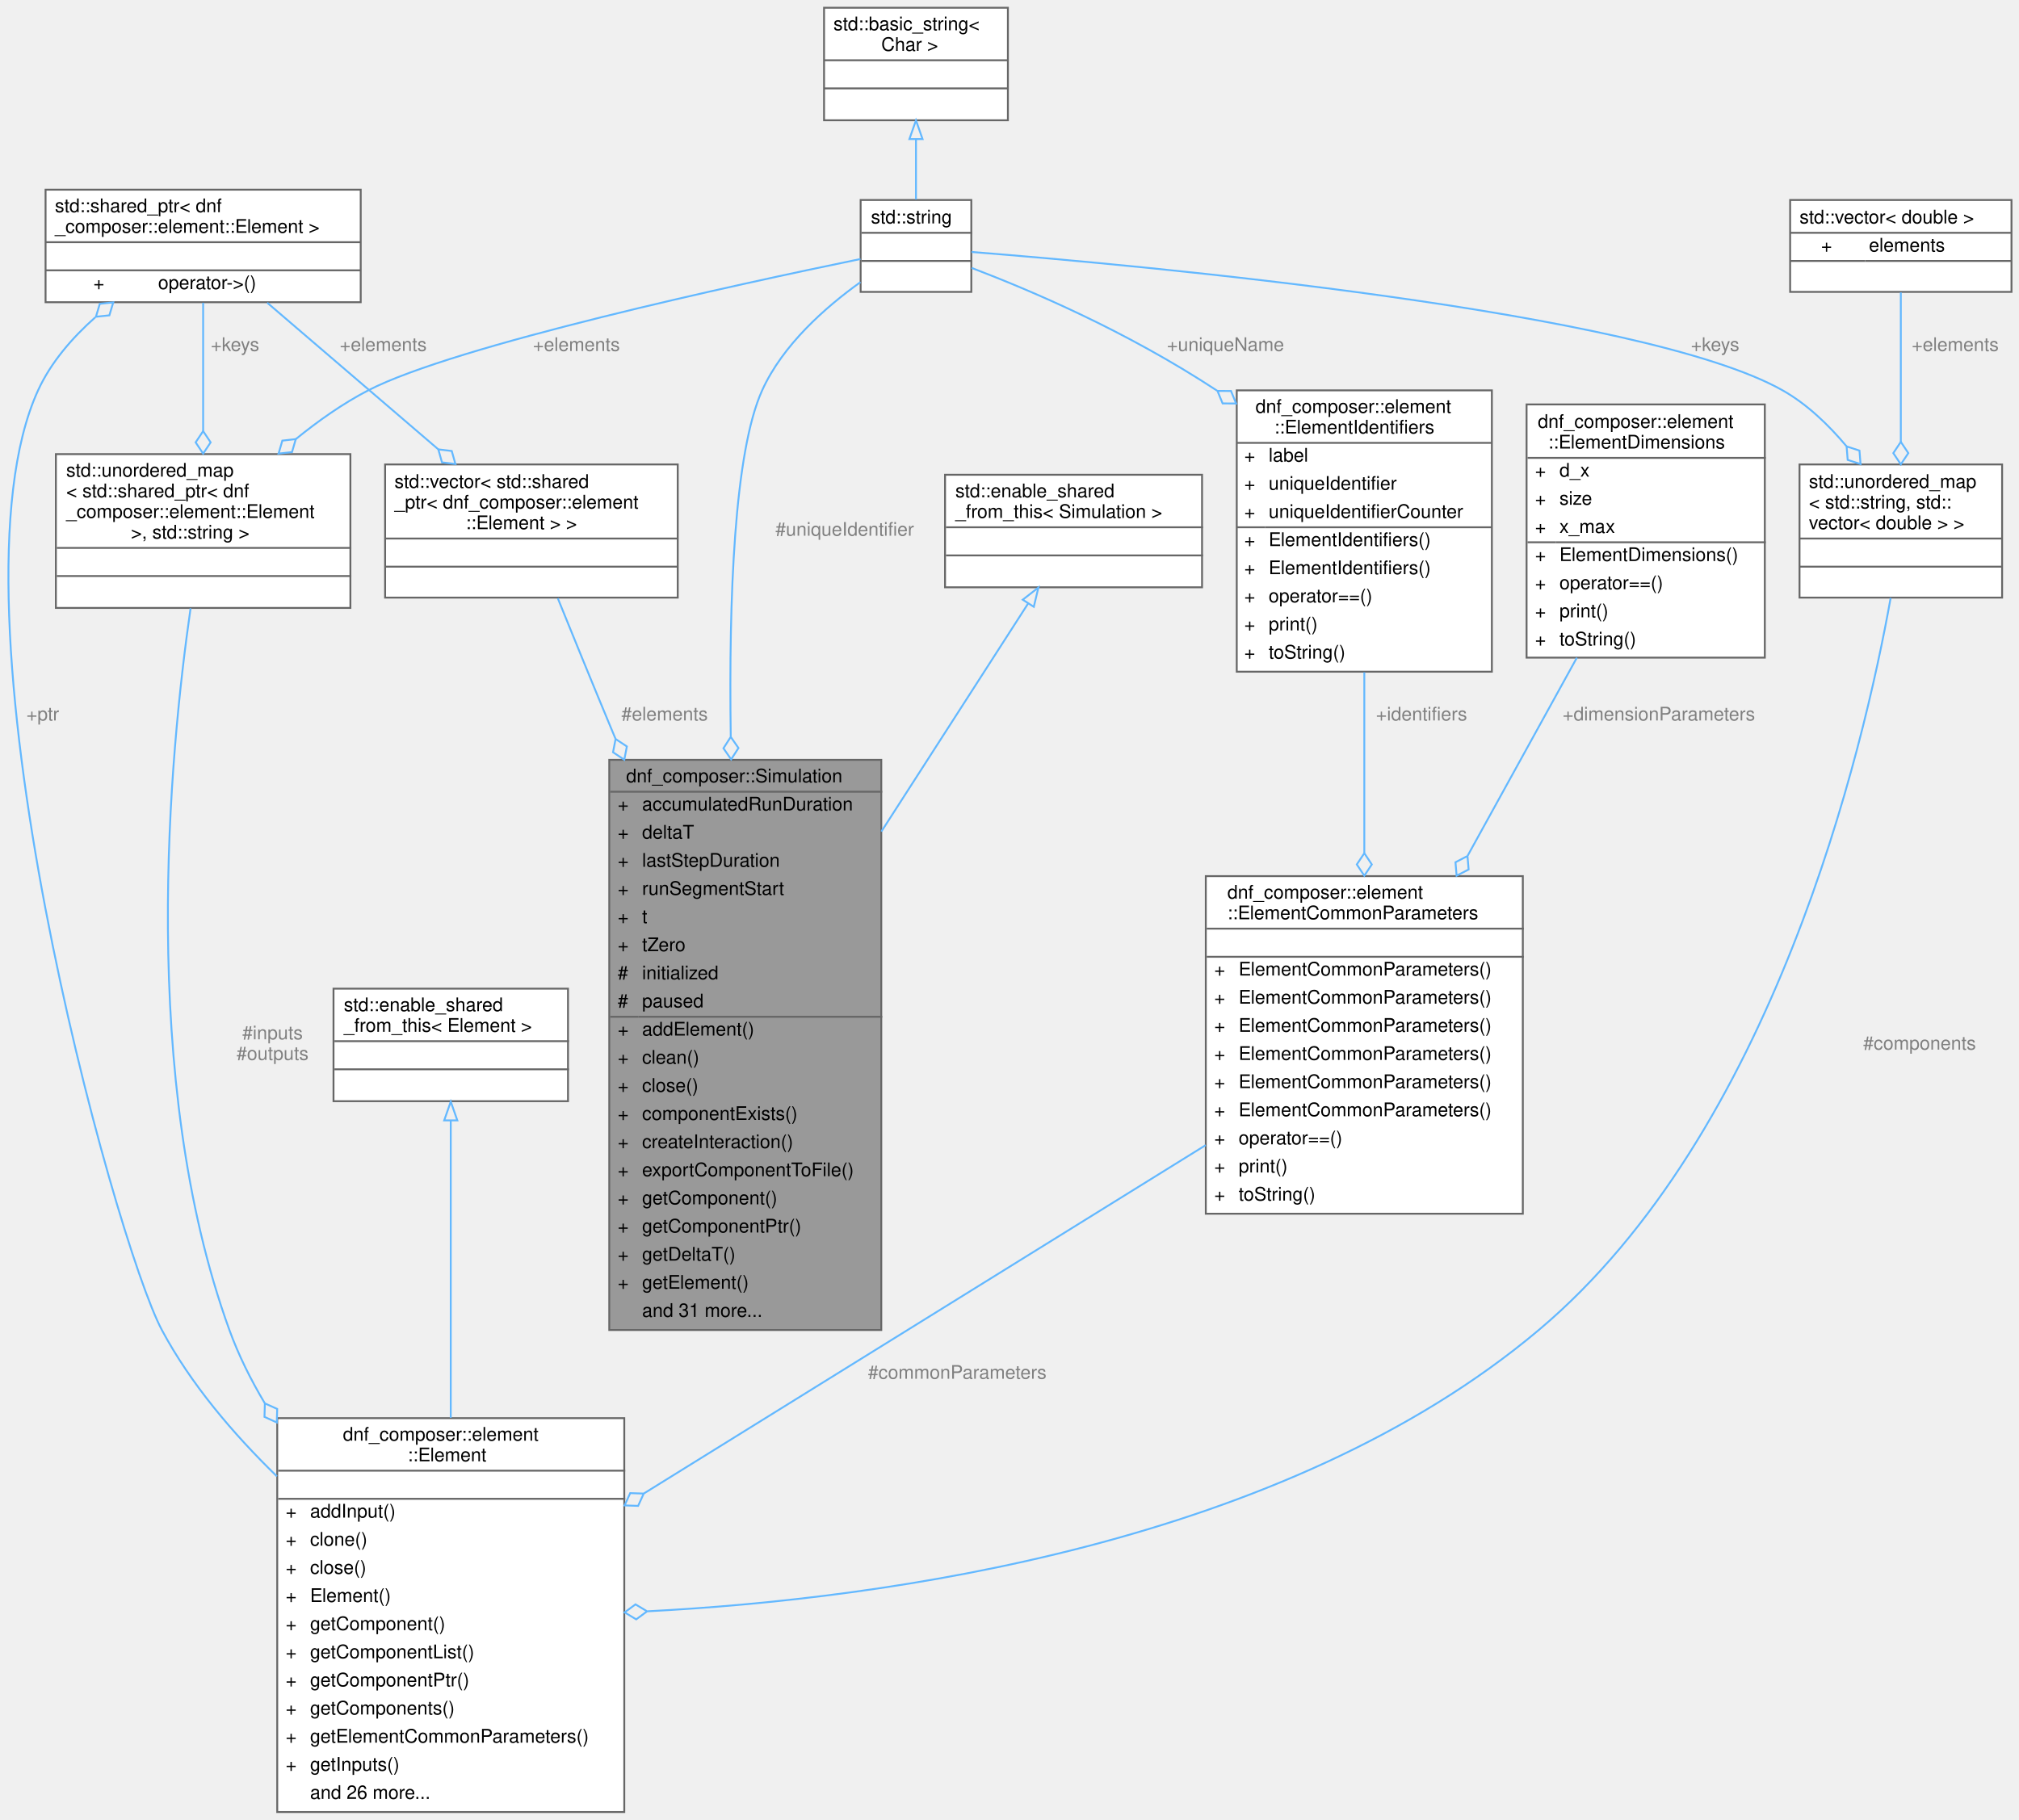
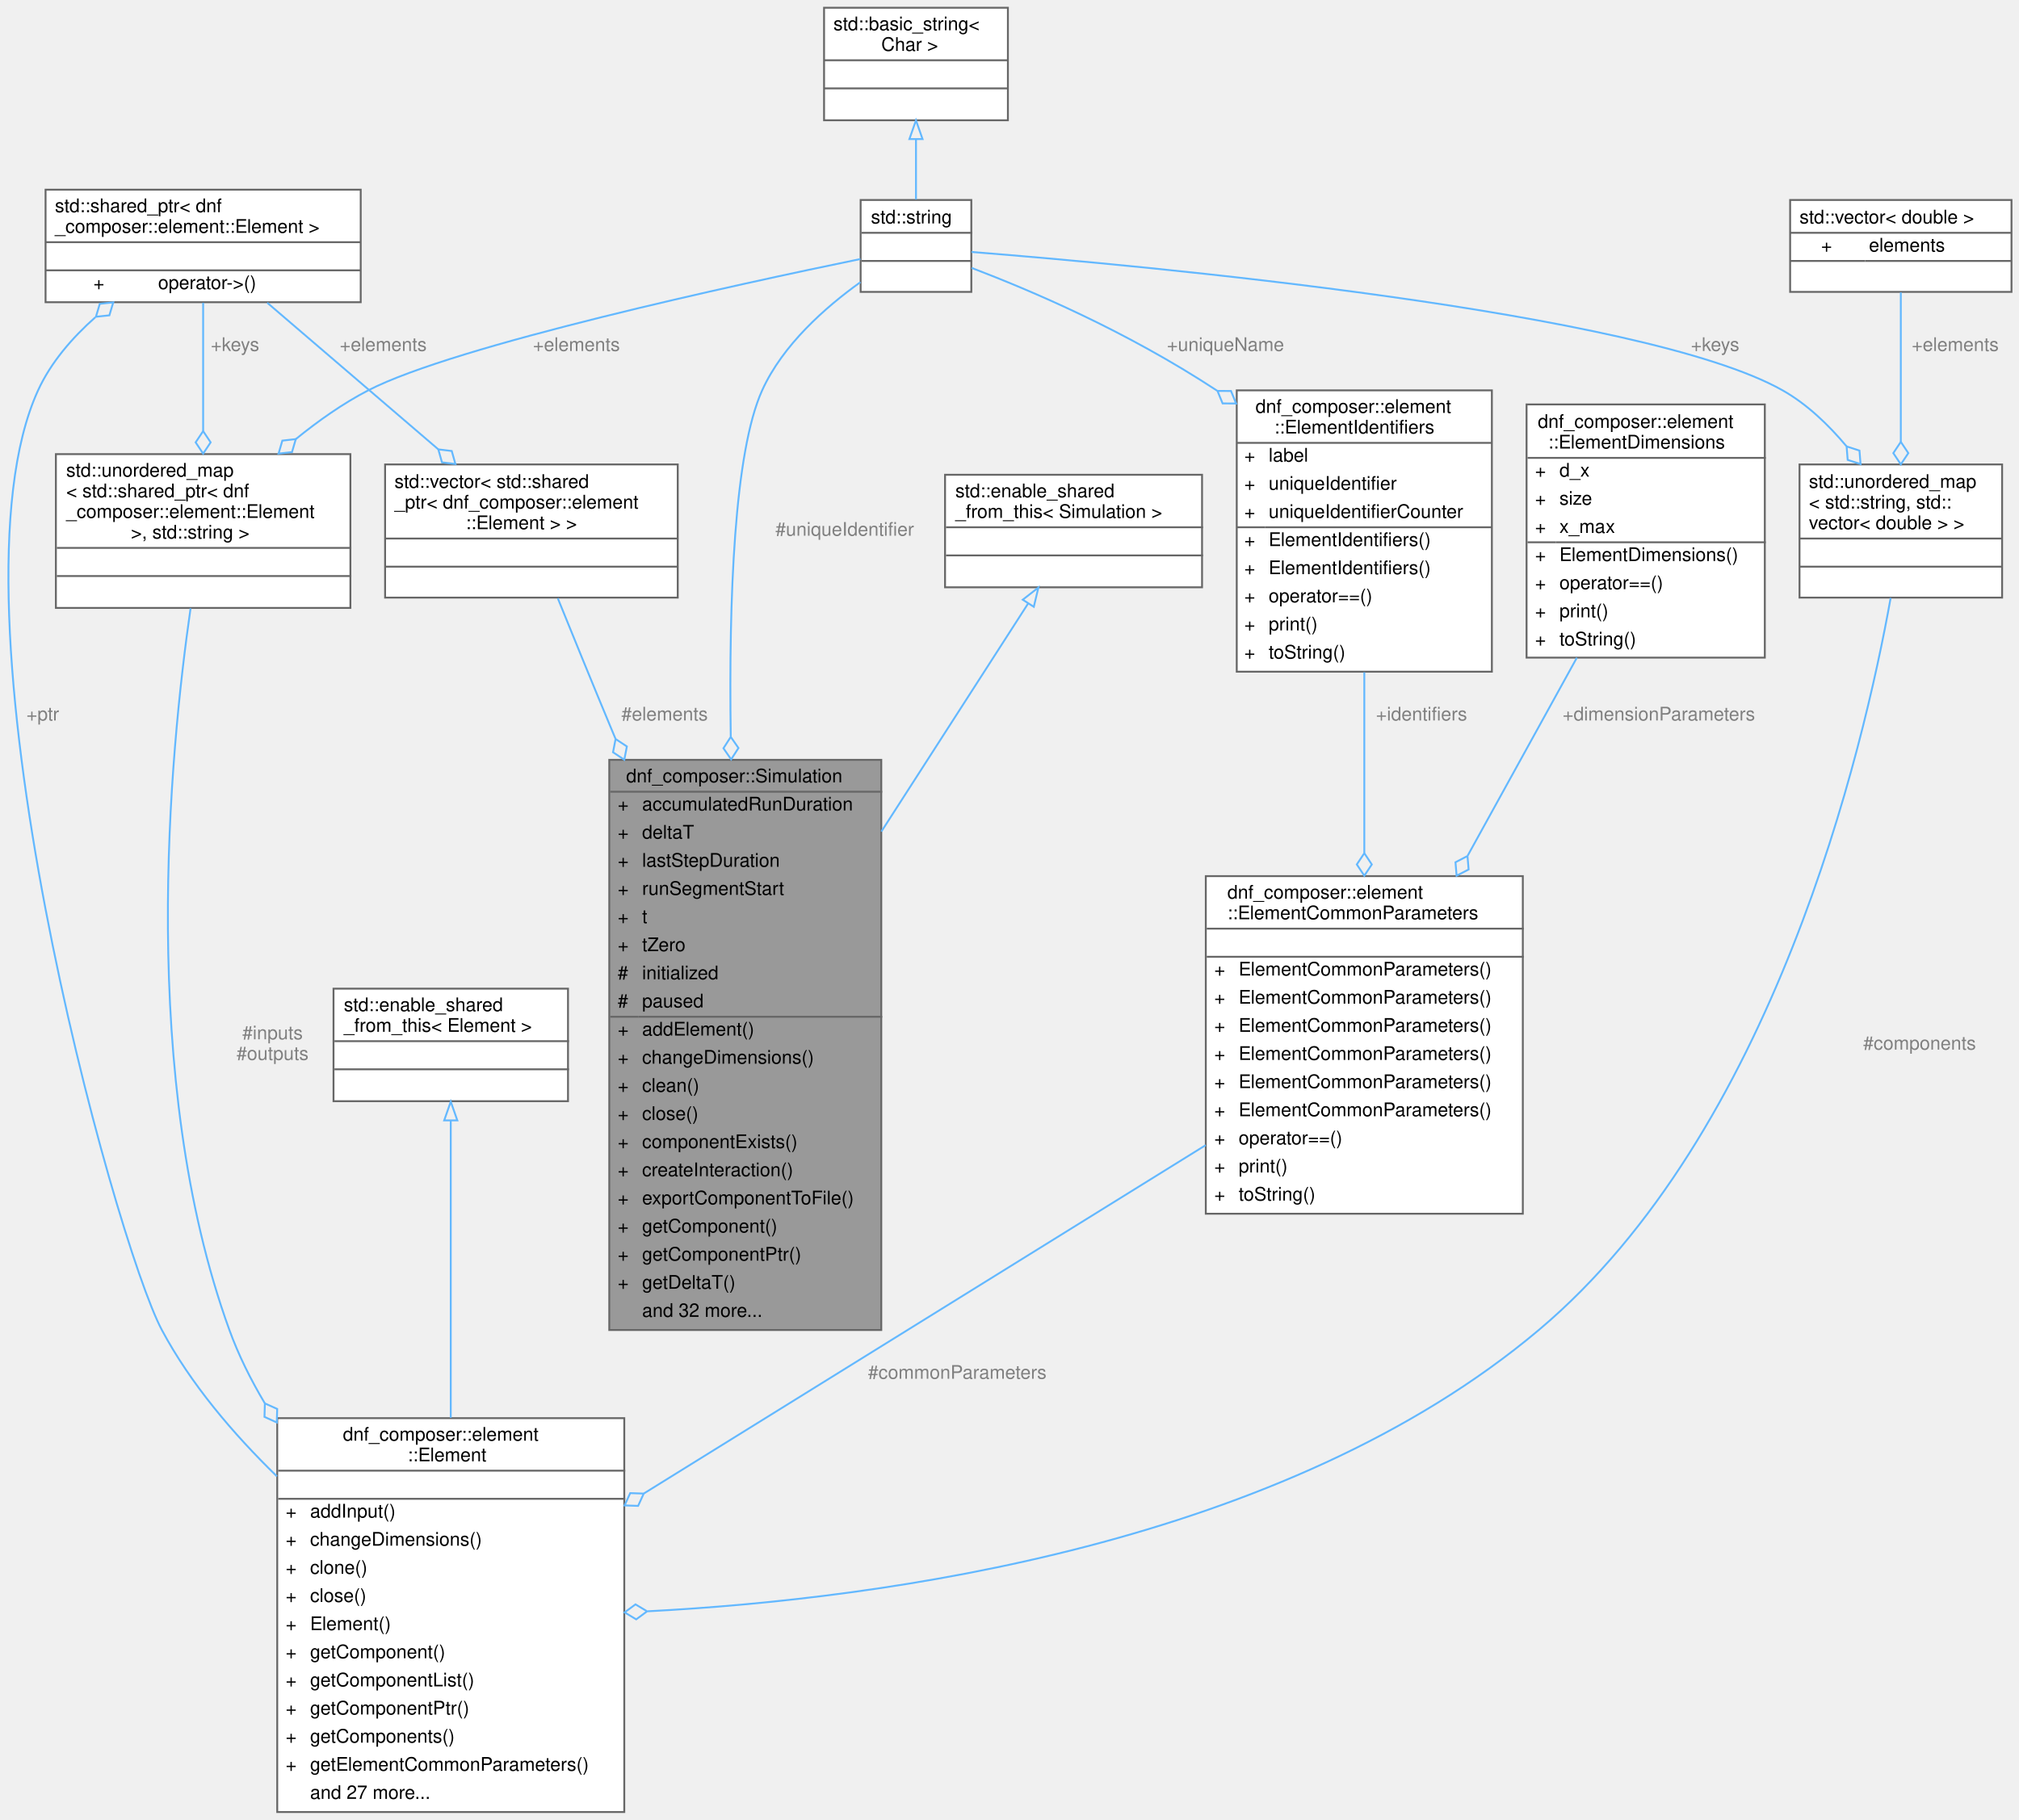
<svg xmlns="http://www.w3.org/2000/svg" xmlns:xlink="http://www.w3.org/1999/xlink" width="1076pt" height="970pt" viewBox="0.00 0.00 1076.29 970.00">
  <g id="graph0" class="graph" transform="scale(1 1) rotate(0) translate(4 966)">
    <g id="Node000001" class="node">
      <g id="a_Node000001">
        <a xlink:title="Manages the element registry and drives the simulation loop.">
          <polygon fill="#999999" stroke="transparent" points="465.79,-561 320.79,-561 320.79,-257 465.79,-257 465.79,-561" />
          <text text-anchor="start" x="329.79" y="-549" font-family="Helvetica,sans-Serif" font-size="10.00">dnf_composer::Simulation</text>
          <text text-anchor="start" x="325.29" y="-534" font-family="Helvetica,sans-Serif" font-size="10.00">+</text>
          <text text-anchor="start" x="338.29" y="-534" font-family="Helvetica,sans-Serif" font-size="10.00">accumulatedRunDuration</text>
          <text text-anchor="start" x="325.29" y="-519" font-family="Helvetica,sans-Serif" font-size="10.00">+</text>
          <text text-anchor="start" x="338.29" y="-519" font-family="Helvetica,sans-Serif" font-size="10.00">deltaT</text>
          <text text-anchor="start" x="325.29" y="-504" font-family="Helvetica,sans-Serif" font-size="10.00">+</text>
          <text text-anchor="start" x="338.29" y="-504" font-family="Helvetica,sans-Serif" font-size="10.00">lastStepDuration</text>
          <text text-anchor="start" x="325.29" y="-489" font-family="Helvetica,sans-Serif" font-size="10.00">+</text>
          <text text-anchor="start" x="338.29" y="-489" font-family="Helvetica,sans-Serif" font-size="10.00">runSegmentStart</text>
          <text text-anchor="start" x="325.29" y="-474" font-family="Helvetica,sans-Serif" font-size="10.00">+</text>
          <text text-anchor="start" x="338.29" y="-474" font-family="Helvetica,sans-Serif" font-size="10.00">t</text>
          <text text-anchor="start" x="325.29" y="-459" font-family="Helvetica,sans-Serif" font-size="10.00">+</text>
          <text text-anchor="start" x="338.29" y="-459" font-family="Helvetica,sans-Serif" font-size="10.00">tZero</text>
          <text text-anchor="start" x="325.29" y="-444" font-family="Helvetica,sans-Serif" font-size="10.00">#</text>
          <text text-anchor="start" x="338.29" y="-444" font-family="Helvetica,sans-Serif" font-size="10.00">initialized</text>
          <text text-anchor="start" x="325.29" y="-429" font-family="Helvetica,sans-Serif" font-size="10.00">#</text>
          <text text-anchor="start" x="338.29" y="-429" font-family="Helvetica,sans-Serif" font-size="10.00">paused</text>
          <text text-anchor="start" x="325.29" y="-414" font-family="Helvetica,sans-Serif" font-size="10.00">+</text>
          <text text-anchor="start" x="338.29" y="-414" font-family="Helvetica,sans-Serif" font-size="10.00">addElement()</text>
          <text text-anchor="start" x="325.29" y="-399" font-family="Helvetica,sans-Serif" font-size="10.00">+</text>
-           <text text-anchor="start" x="338.29" y="-399" font-family="Helvetica,sans-Serif" font-size="10.00">clean()</text>
+           <text text-anchor="start" x="338.29" y="-399" font-family="Helvetica,sans-Serif" font-size="10.00">changeDimensions()</text>
          <text text-anchor="start" x="325.29" y="-384" font-family="Helvetica,sans-Serif" font-size="10.00">+</text>
-           <text text-anchor="start" x="338.29" y="-384" font-family="Helvetica,sans-Serif" font-size="10.00">close()</text>
+           <text text-anchor="start" x="338.29" y="-384" font-family="Helvetica,sans-Serif" font-size="10.00">clean()</text>
          <text text-anchor="start" x="325.29" y="-369" font-family="Helvetica,sans-Serif" font-size="10.00">+</text>
-           <text text-anchor="start" x="338.29" y="-369" font-family="Helvetica,sans-Serif" font-size="10.00">componentExists()</text>
+           <text text-anchor="start" x="338.29" y="-369" font-family="Helvetica,sans-Serif" font-size="10.00">close()</text>
          <text text-anchor="start" x="325.29" y="-354" font-family="Helvetica,sans-Serif" font-size="10.00">+</text>
-           <text text-anchor="start" x="338.29" y="-354" font-family="Helvetica,sans-Serif" font-size="10.00">createInteraction()</text>
+           <text text-anchor="start" x="338.29" y="-354" font-family="Helvetica,sans-Serif" font-size="10.00">componentExists()</text>
          <text text-anchor="start" x="325.29" y="-339" font-family="Helvetica,sans-Serif" font-size="10.00">+</text>
-           <text text-anchor="start" x="338.29" y="-339" font-family="Helvetica,sans-Serif" font-size="10.00">exportComponentToFile()</text>
+           <text text-anchor="start" x="338.29" y="-339" font-family="Helvetica,sans-Serif" font-size="10.00">createInteraction()</text>
          <text text-anchor="start" x="325.29" y="-324" font-family="Helvetica,sans-Serif" font-size="10.00">+</text>
-           <text text-anchor="start" x="338.29" y="-324" font-family="Helvetica,sans-Serif" font-size="10.00">getComponent()</text>
+           <text text-anchor="start" x="338.29" y="-324" font-family="Helvetica,sans-Serif" font-size="10.00">exportComponentToFile()</text>
          <text text-anchor="start" x="325.29" y="-309" font-family="Helvetica,sans-Serif" font-size="10.00">+</text>
-           <text text-anchor="start" x="338.29" y="-309" font-family="Helvetica,sans-Serif" font-size="10.00">getComponentPtr()</text>
+           <text text-anchor="start" x="338.29" y="-309" font-family="Helvetica,sans-Serif" font-size="10.00">getComponent()</text>
          <text text-anchor="start" x="325.29" y="-294" font-family="Helvetica,sans-Serif" font-size="10.00">+</text>
-           <text text-anchor="start" x="338.29" y="-294" font-family="Helvetica,sans-Serif" font-size="10.00">getDeltaT()</text>
+           <text text-anchor="start" x="338.29" y="-294" font-family="Helvetica,sans-Serif" font-size="10.00">getComponentPtr()</text>
          <text text-anchor="start" x="325.29" y="-279" font-family="Helvetica,sans-Serif" font-size="10.00">+</text>
-           <text text-anchor="start" x="338.29" y="-279" font-family="Helvetica,sans-Serif" font-size="10.00">getElement()</text>
-           <text text-anchor="start" x="338.29" y="-264" font-family="Helvetica,sans-Serif" font-size="10.00">and 31 more...</text>
+           <text text-anchor="start" x="338.29" y="-279" font-family="Helvetica,sans-Serif" font-size="10.00">getDeltaT()</text>
+           <text text-anchor="start" x="338.29" y="-264" font-family="Helvetica,sans-Serif" font-size="10.00">and 32 more...</text>
          <polygon fill="#666666" stroke="#666666" points="321.29,-544 321.29,-544 466.29,-544 466.29,-544 321.29,-544" />
          <polygon fill="#666666" stroke="#666666" points="321.29,-424 321.29,-424 336.29,-424 336.29,-424 321.29,-424" />
          <polygon fill="#666666" stroke="#666666" points="336.29,-424 336.29,-424 466.29,-424 466.29,-424 336.29,-424" />
          <polygon fill="none" stroke="#666666" points="320.79,-257 320.79,-561 465.79,-561 465.79,-257 320.79,-257" />
        </a>
      </g>
    </g>
    <g id="Node000002" class="node">
      <g id="a_Node000002">
        <a xlink:title=" ">
          <polygon fill="white" stroke="transparent" points="636.79,-713 499.79,-713 499.79,-653 636.79,-653 636.79,-713" />
          <text text-anchor="start" x="505.29" y="-701" font-family="Helvetica,sans-Serif" font-size="10.00">std::enable_shared</text>
          <text text-anchor="start" x="505.29" y="-690" font-family="Helvetica,sans-Serif" font-size="10.00">_from_this&lt; Simulation &gt;</text>
          <text text-anchor="start" x="566.79" y="-675" font-family="Helvetica,sans-Serif" font-size="10.00"> </text>
          <text text-anchor="start" x="566.79" y="-660" font-family="Helvetica,sans-Serif" font-size="10.00"> </text>
          <polygon fill="#666666" stroke="#666666" points="500.29,-685 500.29,-685 637.29,-685 637.29,-685 500.29,-685" />
          <polygon fill="#666666" stroke="#666666" points="500.29,-670 500.29,-670 637.29,-670 637.29,-670 500.29,-670" />
          <polygon fill="none" stroke="#666666" points="499.79,-653 499.79,-713 636.79,-713 636.79,-653 499.79,-653" />
        </a>
      </g>
    </g>
    <g id="edge1_Node000001_Node000002" class="edge">
      <g id="a_edge1_Node000001_Node000002">
        <a xlink:title=" ">
          <path fill="none" stroke="#63b8ff" d="M544.11,-644.42C523.84,-612.9 493.79,-566.2 465.84,-522.76" />
          <polygon fill="none" stroke="#63b8ff" points="541.21,-646.38 549.56,-652.89 547.1,-642.59 541.21,-646.38" />
        </a>
      </g>
    </g>
    <g id="Node000003" class="node">
      <g id="a_Node000003">
        <a xlink:title=" ">
          <polygon fill="white" stroke="transparent" points="357.29,-718.5 201.29,-718.5 201.29,-647.5 357.29,-647.5 357.29,-718.5" />
          <text text-anchor="start" x="206.29" y="-706" font-family="Helvetica,sans-Serif" font-size="10.00">std::vector&lt; std::shared</text>
          <text text-anchor="start" x="206.29" y="-695" font-family="Helvetica,sans-Serif" font-size="10.00">_ptr&lt; dnf_composer::element</text>
          <text text-anchor="start" x="244.29" y="-684" font-family="Helvetica,sans-Serif" font-size="10.00">::Element &gt; &gt;</text>
          <text text-anchor="start" x="277.29" y="-669" font-family="Helvetica,sans-Serif" font-size="10.00"> </text>
          <text text-anchor="start" x="277.29" y="-654" font-family="Helvetica,sans-Serif" font-size="10.00"> </text>
          <polygon fill="#666666" stroke="#666666" points="201.29,-679 201.29,-679 357.29,-679 357.29,-679 201.29,-679" />
          <polygon fill="#666666" stroke="#666666" points="201.29,-664 201.29,-664 357.29,-664 357.29,-664 201.29,-664" />
          <polygon fill="none" stroke="#666666" points="201.29,-647.5 201.29,-718.5 357.29,-718.5 357.29,-647.5 201.29,-647.5" />
        </a>
      </g>
    </g>
    <g id="edge2_Node000001_Node000003" class="edge">
      <g id="a_edge2_Node000001_Node000003">
        <a xlink:title=" ">
          <path fill="none" stroke="#63b8ff" d="M293.35,-647.14C301.44,-627.16 311.85,-601.64 321.29,-579 322.21,-576.79 323.14,-574.57 324.07,-572.33" />
          <polygon fill="none" stroke="#63b8ff" points="324.16,-572.12 322.79,-565.05 328.8,-561.06 330.17,-568.14 324.16,-572.12" />
        </a>
      </g>
      <text text-anchor="middle" x="350.29" y="-582" font-family="Helvetica,sans-Serif" font-size="10.00" fill="grey"> #elements</text>
    </g>
    <g id="Node000004" class="node">
      <g id="a_Node000004">
        <a xlink:title=" ">
          <polygon fill="white" stroke="transparent" points="188.29,-865 20.29,-865 20.29,-805 188.29,-805 188.29,-865" />
          <text text-anchor="start" x="25.29" y="-853" font-family="Helvetica,sans-Serif" font-size="10.00">std::shared_ptr&lt; dnf</text>
          <text text-anchor="start" x="25.29" y="-842" font-family="Helvetica,sans-Serif" font-size="10.00">_composer::element::Element &gt;</text>
          <text text-anchor="start" x="102.29" y="-827" font-family="Helvetica,sans-Serif" font-size="10.00"> </text>
          <text text-anchor="start" x="45.79" y="-812" font-family="Helvetica,sans-Serif" font-size="10.00">+</text>
          <text text-anchor="start" x="80.29" y="-812" font-family="Helvetica,sans-Serif" font-size="10.00">operator-&gt;()</text>
          <polygon fill="#666666" stroke="#666666" points="20.29,-837 20.29,-837 188.29,-837 188.29,-837 20.29,-837" />
          <polygon fill="#666666" stroke="#666666" points="20.29,-822 20.29,-822 188.29,-822 188.29,-822 20.29,-822" />
          <polygon fill="none" stroke="#666666" points="20.29,-805 20.29,-865 188.29,-865 188.29,-805 20.29,-805" />
        </a>
      </g>
    </g>
    <g id="edge3_Node000003_Node000004" class="edge">
      <g id="a_edge3_Node000003_Node000004">
        <a xlink:title=" ">
          <path fill="none" stroke="#63b8ff" d="M138.45,-804.72C164.39,-782.49 200.44,-751.59 229.58,-726.61" />
          <polygon fill="none" stroke="#63b8ff" points="229.66,-726.54 231.61,-719.6 238.77,-718.73 236.82,-725.67 229.66,-726.54" />
        </a>
      </g>
      <text text-anchor="middle" x="200.29" y="-779" font-family="Helvetica,sans-Serif" font-size="10.00" fill="grey"> +elements</text>
    </g>
    <g id="Node000014" class="node">
      <g id="a_Node000014">
        <a xlink:title=" ">
          <polygon fill="white" stroke="transparent" points="182.79,-724 25.79,-724 25.79,-642 182.79,-642 182.79,-724" />
          <text text-anchor="start" x="31.29" y="-712" font-family="Helvetica,sans-Serif" font-size="10.00">std::unordered_map</text>
          <text text-anchor="start" x="31.29" y="-701" font-family="Helvetica,sans-Serif" font-size="10.00">&lt; std::shared_ptr&lt; dnf</text>
          <text text-anchor="start" x="31.29" y="-690" font-family="Helvetica,sans-Serif" font-size="10.00">_composer::element::Element</text>
          <text text-anchor="start" x="65.79" y="-679" font-family="Helvetica,sans-Serif" font-size="10.00"> &gt;, std::string &gt;</text>
          <text text-anchor="start" x="102.79" y="-664" font-family="Helvetica,sans-Serif" font-size="10.00"> </text>
          <text text-anchor="start" x="102.79" y="-649" font-family="Helvetica,sans-Serif" font-size="10.00"> </text>
          <polygon fill="#666666" stroke="#666666" points="26.29,-674 26.29,-674 183.29,-674 183.29,-674 26.29,-674" />
          <polygon fill="#666666" stroke="#666666" points="26.29,-659 26.29,-659 183.29,-659 183.29,-659 26.29,-659" />
          <polygon fill="none" stroke="#666666" points="25.79,-642 25.79,-724 182.79,-724 182.79,-642 25.79,-642" />
        </a>
      </g>
    </g>
    <g id="edge15_Node000014_Node000004" class="edge">
      <g id="a_edge15_Node000014_Node000004">
        <a xlink:title=" ">
          <path fill="none" stroke="#63b8ff" d="M104.29,-804.72C104.29,-785.28 104.29,-759.21 104.29,-736.28" />
          <polygon fill="none" stroke="#63b8ff" points="104.29,-736.27 100.29,-730.27 104.29,-724.27 108.29,-730.27 104.29,-736.27" />
        </a>
      </g>
      <text text-anchor="middle" x="121.29" y="-779" font-family="Helvetica,sans-Serif" font-size="10.00" fill="grey"> +keys</text>
    </g>
    <g id="Node000005" class="node">
      <g id="a_Node000005">
        <a xlink:href="classdnf__composer_1_1element_1_1Element.html" target="_top" xlink:title="Abstract base class for all simulation elements.">
          <polygon fill="white" stroke="transparent" points="328.79,-210 143.79,-210 143.79,0 328.79,0 328.79,-210" />
          <text text-anchor="start" x="178.79" y="-198" font-family="Helvetica,sans-Serif" font-size="10.00">dnf_composer::element</text>
          <text text-anchor="start" x="213.29" y="-187" font-family="Helvetica,sans-Serif" font-size="10.00">::Element</text>
          <text text-anchor="start" x="234.79" y="-172" font-family="Helvetica,sans-Serif" font-size="10.00"> </text>
          <text text-anchor="start" x="148.29" y="-157" font-family="Helvetica,sans-Serif" font-size="10.00">+</text>
          <text text-anchor="start" x="161.29" y="-157" font-family="Helvetica,sans-Serif" font-size="10.00">addInput()</text>
          <text text-anchor="start" x="148.29" y="-142" font-family="Helvetica,sans-Serif" font-size="10.00">+</text>
-           <text text-anchor="start" x="161.29" y="-142" font-family="Helvetica,sans-Serif" font-size="10.00">clone()</text>
+           <text text-anchor="start" x="161.29" y="-142" font-family="Helvetica,sans-Serif" font-size="10.00">changeDimensions()</text>
          <text text-anchor="start" x="148.29" y="-127" font-family="Helvetica,sans-Serif" font-size="10.00">+</text>
-           <text text-anchor="start" x="161.29" y="-127" font-family="Helvetica,sans-Serif" font-size="10.00">close()</text>
+           <text text-anchor="start" x="161.29" y="-127" font-family="Helvetica,sans-Serif" font-size="10.00">clone()</text>
          <text text-anchor="start" x="148.29" y="-112" font-family="Helvetica,sans-Serif" font-size="10.00">+</text>
-           <text text-anchor="start" x="161.29" y="-112" font-family="Helvetica,sans-Serif" font-size="10.00">Element()</text>
+           <text text-anchor="start" x="161.29" y="-112" font-family="Helvetica,sans-Serif" font-size="10.00">close()</text>
          <text text-anchor="start" x="148.29" y="-97" font-family="Helvetica,sans-Serif" font-size="10.00">+</text>
-           <text text-anchor="start" x="161.29" y="-97" font-family="Helvetica,sans-Serif" font-size="10.00">getComponent()</text>
+           <text text-anchor="start" x="161.29" y="-97" font-family="Helvetica,sans-Serif" font-size="10.00">Element()</text>
          <text text-anchor="start" x="148.29" y="-82" font-family="Helvetica,sans-Serif" font-size="10.00">+</text>
-           <text text-anchor="start" x="161.29" y="-82" font-family="Helvetica,sans-Serif" font-size="10.00">getComponentList()</text>
+           <text text-anchor="start" x="161.29" y="-82" font-family="Helvetica,sans-Serif" font-size="10.00">getComponent()</text>
          <text text-anchor="start" x="148.29" y="-67" font-family="Helvetica,sans-Serif" font-size="10.00">+</text>
-           <text text-anchor="start" x="161.29" y="-67" font-family="Helvetica,sans-Serif" font-size="10.00">getComponentPtr()</text>
+           <text text-anchor="start" x="161.29" y="-67" font-family="Helvetica,sans-Serif" font-size="10.00">getComponentList()</text>
          <text text-anchor="start" x="148.29" y="-52" font-family="Helvetica,sans-Serif" font-size="10.00">+</text>
-           <text text-anchor="start" x="161.29" y="-52" font-family="Helvetica,sans-Serif" font-size="10.00">getComponents()</text>
+           <text text-anchor="start" x="161.29" y="-52" font-family="Helvetica,sans-Serif" font-size="10.00">getComponentPtr()</text>
          <text text-anchor="start" x="148.29" y="-37" font-family="Helvetica,sans-Serif" font-size="10.00">+</text>
-           <text text-anchor="start" x="161.29" y="-37" font-family="Helvetica,sans-Serif" font-size="10.00">getElementCommonParameters()</text>
+           <text text-anchor="start" x="161.29" y="-37" font-family="Helvetica,sans-Serif" font-size="10.00">getComponents()</text>
          <text text-anchor="start" x="148.29" y="-22" font-family="Helvetica,sans-Serif" font-size="10.00">+</text>
-           <text text-anchor="start" x="161.29" y="-22" font-family="Helvetica,sans-Serif" font-size="10.00">getInputs()</text>
-           <text text-anchor="start" x="161.29" y="-7" font-family="Helvetica,sans-Serif" font-size="10.00">and 26 more...</text>
+           <text text-anchor="start" x="161.29" y="-22" font-family="Helvetica,sans-Serif" font-size="10.00">getElementCommonParameters()</text>
+           <text text-anchor="start" x="161.29" y="-7" font-family="Helvetica,sans-Serif" font-size="10.00">and 27 more...</text>
          <polygon fill="#666666" stroke="#666666" points="144.29,-182 144.29,-182 329.29,-182 329.29,-182 144.29,-182" />
          <polygon fill="#666666" stroke="#666666" points="144.29,-167 144.29,-167 329.29,-167 329.29,-167 144.29,-167" />
          <polygon fill="none" stroke="#666666" points="143.79,0 143.79,-210 328.79,-210 328.79,0 143.79,0" />
        </a>
      </g>
    </g>
    <g id="edge4_Node000004_Node000005" class="edge">
      <g id="a_edge4_Node000004_Node000005">
        <a xlink:title=" ">
          <path fill="none" stroke="#63b8ff" d="M143.63,-178.97C120.34,-201.62 97.64,-228.27 82.29,-257 57.29,-303.81 -36.34,-643 16.29,-758 23.12,-772.92 34.48,-786.03 46.81,-796.97" />
          <polygon fill="none" stroke="#63b8ff" points="47.14,-797.24 54.31,-798 56.37,-804.91 49.2,-804.15 47.14,-797.24" />
        </a>
      </g>
      <text text-anchor="middle" x="18.79" y="-582" font-family="Helvetica,sans-Serif" font-size="10.00" fill="grey"> +ptr</text>
    </g>
    <g id="Node000006" class="node">
      <g id="a_Node000006">
        <a xlink:title=" ">
          <polygon fill="white" stroke="transparent" points="298.79,-439 173.79,-439 173.79,-379 298.79,-379 298.79,-439" />
          <text text-anchor="start" x="179.29" y="-427" font-family="Helvetica,sans-Serif" font-size="10.00">std::enable_shared</text>
          <text text-anchor="start" x="179.29" y="-416" font-family="Helvetica,sans-Serif" font-size="10.00">_from_this&lt; Element &gt;</text>
          <text text-anchor="start" x="234.79" y="-401" font-family="Helvetica,sans-Serif" font-size="10.00"> </text>
          <text text-anchor="start" x="234.79" y="-386" font-family="Helvetica,sans-Serif" font-size="10.00"> </text>
          <polygon fill="#666666" stroke="#666666" points="174.29,-411 174.29,-411 299.29,-411 299.29,-411 174.29,-411" />
          <polygon fill="#666666" stroke="#666666" points="174.29,-396 174.29,-396 299.29,-396 299.29,-396 174.29,-396" />
          <polygon fill="none" stroke="#666666" points="173.79,-379 173.79,-439 298.79,-439 298.79,-379 173.79,-379" />
        </a>
      </g>
    </g>
    <g id="edge5_Node000005_Node000006" class="edge">
      <g id="a_edge5_Node000005_Node000006">
        <a xlink:title=" ">
          <path fill="none" stroke="#63b8ff" d="M236.29,-368.63C236.29,-328.59 236.29,-264.85 236.29,-210.19" />
          <polygon fill="none" stroke="#63b8ff" points="232.79,-368.77 236.29,-378.77 239.79,-368.77 232.79,-368.77" />
        </a>
      </g>
    </g>
    <g id="Node000007" class="node">
      <g id="a_Node000007">
        <a xlink:href="structdnf__composer_1_1element_1_1ElementCommonParameters.html" target="_top" xlink:title="Bundles identity and spatial dimensions passed to every Element constructor.">
          <polygon fill="white" stroke="transparent" points="807.79,-499 638.79,-499 638.79,-319 807.79,-319 807.79,-499" />
          <text text-anchor="start" x="650.29" y="-487" font-family="Helvetica,sans-Serif" font-size="10.00">dnf_composer::element</text>
          <text text-anchor="start" x="650.29" y="-476" font-family="Helvetica,sans-Serif" font-size="10.00">::ElementCommonParameters</text>
          <text text-anchor="start" x="721.79" y="-461" font-family="Helvetica,sans-Serif" font-size="10.00"> </text>
          <text text-anchor="start" x="643.29" y="-446" font-family="Helvetica,sans-Serif" font-size="10.00">+</text>
          <text text-anchor="start" x="656.29" y="-446" font-family="Helvetica,sans-Serif" font-size="10.00">ElementCommonParameters()</text>
          <text text-anchor="start" x="643.29" y="-431" font-family="Helvetica,sans-Serif" font-size="10.00">+</text>
          <text text-anchor="start" x="656.29" y="-431" font-family="Helvetica,sans-Serif" font-size="10.00">ElementCommonParameters()</text>
          <text text-anchor="start" x="643.29" y="-416" font-family="Helvetica,sans-Serif" font-size="10.00">+</text>
          <text text-anchor="start" x="656.29" y="-416" font-family="Helvetica,sans-Serif" font-size="10.00">ElementCommonParameters()</text>
          <text text-anchor="start" x="643.29" y="-401" font-family="Helvetica,sans-Serif" font-size="10.00">+</text>
          <text text-anchor="start" x="656.29" y="-401" font-family="Helvetica,sans-Serif" font-size="10.00">ElementCommonParameters()</text>
          <text text-anchor="start" x="643.29" y="-386" font-family="Helvetica,sans-Serif" font-size="10.00">+</text>
          <text text-anchor="start" x="656.29" y="-386" font-family="Helvetica,sans-Serif" font-size="10.00">ElementCommonParameters()</text>
          <text text-anchor="start" x="643.29" y="-371" font-family="Helvetica,sans-Serif" font-size="10.00">+</text>
          <text text-anchor="start" x="656.29" y="-371" font-family="Helvetica,sans-Serif" font-size="10.00">ElementCommonParameters()</text>
          <text text-anchor="start" x="643.29" y="-356" font-family="Helvetica,sans-Serif" font-size="10.00">+</text>
          <text text-anchor="start" x="656.29" y="-356" font-family="Helvetica,sans-Serif" font-size="10.00">operator==()</text>
          <text text-anchor="start" x="643.29" y="-341" font-family="Helvetica,sans-Serif" font-size="10.00">+</text>
          <text text-anchor="start" x="656.29" y="-341" font-family="Helvetica,sans-Serif" font-size="10.00">print()</text>
          <text text-anchor="start" x="643.29" y="-326" font-family="Helvetica,sans-Serif" font-size="10.00">+</text>
          <text text-anchor="start" x="656.29" y="-326" font-family="Helvetica,sans-Serif" font-size="10.00">toString()</text>
          <polygon fill="#666666" stroke="#666666" points="639.29,-471 639.29,-471 808.29,-471 808.29,-471 639.29,-471" />
          <polygon fill="#666666" stroke="#666666" points="639.29,-456 639.29,-456 808.29,-456 808.29,-456 639.29,-456" />
          <polygon fill="none" stroke="#666666" points="638.79,-319 638.79,-499 807.79,-499 807.79,-319 638.79,-319" />
        </a>
      </g>
    </g>
    <g id="edge6_Node000005_Node000007" class="edge">
      <g id="a_edge6_Node000005_Node000007">
        <a xlink:title=" ">
          <path fill="none" stroke="#63b8ff" d="M638.74,-355.57C555.55,-303.98 428.41,-225.14 339.35,-169.91" />
          <polygon fill="none" stroke="#63b8ff" points="339.16,-169.79 331.95,-170.03 328.96,-163.47 336.17,-163.23 339.16,-169.79" />
        </a>
      </g>
      <text text-anchor="middle" x="506.29" y="-231" font-family="Helvetica,sans-Serif" font-size="10.00" fill="grey"> #commonParameters</text>
    </g>
    <g id="Node000008" class="node">
      <g id="a_Node000008">
        <a xlink:href="structdnf__composer_1_1element_1_1ElementIdentifiers.html" target="_top" xlink:title="Identity information for an element: numeric ID, name, and type label.">
          <polygon fill="white" stroke="transparent" points="791.29,-758 655.29,-758 655.29,-608 791.29,-608 791.29,-758" />
          <text text-anchor="start" x="665.29" y="-746" font-family="Helvetica,sans-Serif" font-size="10.00">dnf_composer::element</text>
          <text text-anchor="start" x="675.29" y="-735" font-family="Helvetica,sans-Serif" font-size="10.00">::ElementIdentifiers</text>
          <text text-anchor="start" x="659.29" y="-720" font-family="Helvetica,sans-Serif" font-size="10.00">+</text>
          <text text-anchor="start" x="672.29" y="-720" font-family="Helvetica,sans-Serif" font-size="10.00">label</text>
          <text text-anchor="start" x="659.29" y="-705" font-family="Helvetica,sans-Serif" font-size="10.00">+</text>
          <text text-anchor="start" x="672.29" y="-705" font-family="Helvetica,sans-Serif" font-size="10.00">uniqueIdentifier</text>
          <text text-anchor="start" x="659.29" y="-690" font-family="Helvetica,sans-Serif" font-size="10.00">+</text>
          <text text-anchor="start" x="672.29" y="-690" font-family="Helvetica,sans-Serif" font-size="10.00">uniqueIdentifierCounter</text>
          <text text-anchor="start" x="659.29" y="-675" font-family="Helvetica,sans-Serif" font-size="10.00">+</text>
          <text text-anchor="start" x="672.29" y="-675" font-family="Helvetica,sans-Serif" font-size="10.00">ElementIdentifiers()</text>
          <text text-anchor="start" x="659.29" y="-660" font-family="Helvetica,sans-Serif" font-size="10.00">+</text>
          <text text-anchor="start" x="672.29" y="-660" font-family="Helvetica,sans-Serif" font-size="10.00">ElementIdentifiers()</text>
          <text text-anchor="start" x="659.29" y="-645" font-family="Helvetica,sans-Serif" font-size="10.00">+</text>
          <text text-anchor="start" x="672.29" y="-645" font-family="Helvetica,sans-Serif" font-size="10.00">operator==()</text>
          <text text-anchor="start" x="659.29" y="-630" font-family="Helvetica,sans-Serif" font-size="10.00">+</text>
          <text text-anchor="start" x="672.29" y="-630" font-family="Helvetica,sans-Serif" font-size="10.00">print()</text>
          <text text-anchor="start" x="659.29" y="-615" font-family="Helvetica,sans-Serif" font-size="10.00">+</text>
          <text text-anchor="start" x="672.29" y="-615" font-family="Helvetica,sans-Serif" font-size="10.00">toString()</text>
          <polygon fill="#666666" stroke="#666666" points="655.29,-730 655.29,-730 791.29,-730 791.29,-730 655.29,-730" />
          <polygon fill="#666666" stroke="#666666" points="655.29,-685 655.29,-685 670.29,-685 670.29,-685 655.29,-685" />
          <polygon fill="#666666" stroke="#666666" points="670.29,-685 670.29,-685 791.29,-685 791.29,-685 670.29,-685" />
          <polygon fill="none" stroke="#666666" points="655.29,-608 655.29,-758 791.29,-758 791.29,-608 655.29,-608" />
        </a>
      </g>
    </g>
    <g id="edge7_Node000007_Node000008" class="edge">
      <g id="a_edge7_Node000007_Node000008">
        <a xlink:title=" ">
          <path fill="none" stroke="#63b8ff" d="M723.29,-607.67C723.29,-577.97 723.29,-543.28 723.29,-511.32" />
          <polygon fill="none" stroke="#63b8ff" points="723.29,-511.23 719.29,-505.23 723.29,-499.23 727.29,-505.23 723.29,-511.23" />
        </a>
      </g>
      <text text-anchor="middle" x="753.79" y="-582" font-family="Helvetica,sans-Serif" font-size="10.00" fill="grey"> +identifiers</text>
    </g>
    <g id="Node000009" class="node">
      <g id="a_Node000009">
        <a xlink:title=" ">
          <polygon fill="white" stroke="transparent" points="513.79,-859.5 454.79,-859.5 454.79,-810.5 513.79,-810.5 513.79,-859.5" />
          <text text-anchor="start" x="460.29" y="-847" font-family="Helvetica,sans-Serif" font-size="10.00">std::string</text>
          <text text-anchor="start" x="482.79" y="-832" font-family="Helvetica,sans-Serif" font-size="10.00"> </text>
          <text text-anchor="start" x="482.79" y="-817" font-family="Helvetica,sans-Serif" font-size="10.00"> </text>
          <polygon fill="#666666" stroke="#666666" points="455.29,-842 455.29,-842 514.29,-842 514.29,-842 455.29,-842" />
          <polygon fill="#666666" stroke="#666666" points="455.29,-827 455.29,-827 514.29,-827 514.29,-827 455.29,-827" />
          <polygon fill="none" stroke="#666666" points="454.79,-810.5 454.79,-859.5 513.79,-859.5 513.79,-810.5 454.79,-810.5" />
        </a>
      </g>
    </g>
    <g id="edge17_Node000001_Node000009" class="edge">
      <g id="a_edge17_Node000001_Node000009">
        <a xlink:title=" ">
          <path fill="none" stroke="#63b8ff" d="M454.71,-815.71C435.96,-802.29 413.25,-782.23 402.29,-758 387.43,-725.14 384.47,-647.27 385.55,-573.51" />
          <polygon fill="none" stroke="#63b8ff" points="385.55,-573.24 381.66,-567.17 385.76,-561.24 389.66,-567.31 385.55,-573.24" />
        </a>
      </g>
      <text text-anchor="middle" x="446.29" y="-680.5" font-family="Helvetica,sans-Serif" font-size="10.00" fill="grey"> #uniqueIdentifier</text>
    </g>
    <g id="edge8_Node000008_Node000009" class="edge">
      <g id="a_edge8_Node000008_Node000009">
        <a xlink:title=" ">
          <path fill="none" stroke="#63b8ff" d="M513.99,-823.28C545.33,-811.29 595.78,-790.03 644.84,-757.81" />
          <polygon fill="none" stroke="#63b8ff" points="645.01,-757.7 647.75,-751.03 654.96,-750.99 652.22,-757.66 645.01,-757.7" />
        </a>
      </g>
      <text text-anchor="middle" x="649.29" y="-779" font-family="Helvetica,sans-Serif" font-size="10.00" fill="grey"> +uniqueName</text>
    </g>
    <g id="Node000012" class="node">
      <g id="a_Node000012">
        <a xlink:title=" ">
          <polygon fill="white" stroke="transparent" points="1063.29,-718.5 955.29,-718.5 955.29,-647.5 1063.29,-647.5 1063.29,-718.5" />
          <text text-anchor="start" x="960.29" y="-706" font-family="Helvetica,sans-Serif" font-size="10.00">std::unordered_map</text>
          <text text-anchor="start" x="960.29" y="-695" font-family="Helvetica,sans-Serif" font-size="10.00">&lt; std::string, std::</text>
          <text text-anchor="start" x="960.29" y="-684" font-family="Helvetica,sans-Serif" font-size="10.00">vector&lt; double &gt; &gt;</text>
          <text text-anchor="start" x="1007.29" y="-669" font-family="Helvetica,sans-Serif" font-size="10.00"> </text>
          <text text-anchor="start" x="1007.29" y="-654" font-family="Helvetica,sans-Serif" font-size="10.00"> </text>
          <polygon fill="#666666" stroke="#666666" points="955.29,-679 955.29,-679 1063.29,-679 1063.29,-679 955.29,-679" />
          <polygon fill="#666666" stroke="#666666" points="955.29,-664 955.29,-664 1063.29,-664 1063.29,-664 955.29,-664" />
          <polygon fill="none" stroke="#666666" points="955.29,-647.5 955.29,-718.5 1063.29,-718.5 1063.29,-647.5 955.29,-647.5" />
        </a>
      </g>
    </g>
    <g id="edge12_Node000012_Node000009" class="edge">
      <g id="a_edge12_Node000012_Node000009">
        <a xlink:title=" ">
          <path fill="none" stroke="#63b8ff" d="M513.9,-831.79C603.67,-824.69 871.27,-800.38 946.29,-758 959.26,-750.67 970.78,-739.6 980.3,-728.23" />
          <polygon fill="none" stroke="#63b8ff" points="980.39,-728.12 980.96,-720.93 987.82,-718.69 987.25,-725.88 980.39,-728.12" />
        </a>
      </g>
      <text text-anchor="middle" x="910.29" y="-779" font-family="Helvetica,sans-Serif" font-size="10.00" fill="grey"> +keys</text>
    </g>
    <g id="edge16_Node000014_Node000009" class="edge">
      <g id="a_edge16_Node000014_Node000009">
        <a xlink:title=" ">
          <path fill="none" stroke="#63b8ff" d="M454.68,-828.03C390.12,-814.74 238.71,-781.99 192.29,-758 178.86,-751.06 165.67,-741.75 153.76,-732.07" />
          <polygon fill="none" stroke="#63b8ff" points="153.68,-732.01 146.51,-731.2 144.5,-724.28 151.66,-725.08 153.68,-732.01" />
        </a>
      </g>
      <text text-anchor="middle" x="303.29" y="-779" font-family="Helvetica,sans-Serif" font-size="10.00" fill="grey"> +elements</text>
    </g>
    <g id="Node000010" class="node">
      <g id="a_Node000010">
        <a xlink:title=" ">
          <polygon fill="white" stroke="transparent" points="533.29,-962 435.29,-962 435.29,-902 533.29,-902 533.29,-962" />
          <text text-anchor="start" x="440.29" y="-950" font-family="Helvetica,sans-Serif" font-size="10.00">std::basic_string&lt;</text>
          <text text-anchor="start" x="465.79" y="-939" font-family="Helvetica,sans-Serif" font-size="10.00"> Char &gt;</text>
          <text text-anchor="start" x="482.29" y="-924" font-family="Helvetica,sans-Serif" font-size="10.00"> </text>
          <text text-anchor="start" x="482.29" y="-909" font-family="Helvetica,sans-Serif" font-size="10.00"> </text>
          <polygon fill="#666666" stroke="#666666" points="435.29,-934 435.29,-934 533.29,-934 533.29,-934 435.29,-934" />
          <polygon fill="#666666" stroke="#666666" points="435.29,-919 435.29,-919 533.29,-919 533.29,-919 435.29,-919" />
          <polygon fill="none" stroke="#666666" points="435.29,-902 435.29,-962 533.29,-962 533.29,-902 435.29,-902" />
        </a>
      </g>
    </g>
    <g id="edge9_Node000009_Node000010" class="edge">
      <g id="a_edge9_Node000009_Node000010">
        <a xlink:title=" ">
          <path fill="none" stroke="#63b8ff" d="M484.29,-891.81C484.29,-880.93 484.29,-869.44 484.29,-859.74" />
          <polygon fill="none" stroke="#63b8ff" points="480.79,-891.98 484.29,-901.98 487.79,-891.98 480.79,-891.98" />
        </a>
      </g>
    </g>
    <g id="Node000011" class="node">
      <g id="a_Node000011">
        <a xlink:href="structdnf__composer_1_1element_1_1ElementDimensions.html" target="_top" xlink:title="Spatial discretization of a one-dimensional field.">
          <polygon fill="white" stroke="transparent" points="936.79,-750.5 809.79,-750.5 809.79,-615.5 936.79,-615.5 936.79,-750.5" />
          <text text-anchor="start" x="815.79" y="-738" font-family="Helvetica,sans-Serif" font-size="10.00">dnf_composer::element</text>
          <text text-anchor="start" x="821.29" y="-727" font-family="Helvetica,sans-Serif" font-size="10.00">::ElementDimensions</text>
          <text text-anchor="start" x="814.29" y="-712" font-family="Helvetica,sans-Serif" font-size="10.00">+</text>
          <text text-anchor="start" x="827.29" y="-712" font-family="Helvetica,sans-Serif" font-size="10.00">d_x</text>
          <text text-anchor="start" x="814.29" y="-697" font-family="Helvetica,sans-Serif" font-size="10.00">+</text>
          <text text-anchor="start" x="827.29" y="-697" font-family="Helvetica,sans-Serif" font-size="10.00">size</text>
          <text text-anchor="start" x="814.29" y="-682" font-family="Helvetica,sans-Serif" font-size="10.00">+</text>
          <text text-anchor="start" x="827.29" y="-682" font-family="Helvetica,sans-Serif" font-size="10.00">x_max</text>
          <text text-anchor="start" x="814.29" y="-667" font-family="Helvetica,sans-Serif" font-size="10.00">+</text>
          <text text-anchor="start" x="827.29" y="-667" font-family="Helvetica,sans-Serif" font-size="10.00">ElementDimensions()</text>
          <text text-anchor="start" x="814.29" y="-652" font-family="Helvetica,sans-Serif" font-size="10.00">+</text>
          <text text-anchor="start" x="827.29" y="-652" font-family="Helvetica,sans-Serif" font-size="10.00">operator==()</text>
          <text text-anchor="start" x="814.29" y="-637" font-family="Helvetica,sans-Serif" font-size="10.00">+</text>
          <text text-anchor="start" x="827.29" y="-637" font-family="Helvetica,sans-Serif" font-size="10.00">print()</text>
          <text text-anchor="start" x="814.29" y="-622" font-family="Helvetica,sans-Serif" font-size="10.00">+</text>
          <text text-anchor="start" x="827.29" y="-622" font-family="Helvetica,sans-Serif" font-size="10.00">toString()</text>
          <polygon fill="#666666" stroke="#666666" points="810.29,-722 810.29,-722 937.29,-722 937.29,-722 810.29,-722" />
          <polygon fill="#666666" stroke="#666666" points="810.29,-677 810.29,-677 825.29,-677 825.29,-677 810.29,-677" />
          <polygon fill="#666666" stroke="#666666" points="825.29,-677 825.29,-677 937.29,-677 937.29,-677 825.29,-677" />
          <polygon fill="none" stroke="#666666" points="809.79,-615.5 809.79,-750.5 936.79,-750.5 936.79,-615.5 809.79,-615.5" />
        </a>
      </g>
    </g>
    <g id="edge10_Node000007_Node000011" class="edge">
      <g id="a_edge10_Node000007_Node000011">
        <a xlink:title=" ">
          <path fill="none" stroke="#63b8ff" d="M836.6,-615.46C819.11,-583.75 797.82,-545.15 778.44,-510" />
          <polygon fill="none" stroke="#63b8ff" points="778.29,-509.72 771.89,-506.4 772.49,-499.22 778.89,-502.54 778.29,-509.72" />
        </a>
      </g>
      <text text-anchor="middle" x="880.29" y="-582" font-family="Helvetica,sans-Serif" font-size="10.00" fill="grey"> +dimensionParameters</text>
    </g>
    <g id="edge11_Node000005_Node000012" class="edge">
      <g id="a_edge11_Node000005_Node000012">
        <a xlink:title=" ">
          <path fill="none" stroke="#63b8ff" d="M1003.87,-647.32C989.29,-566.08 941.53,-362.41 816.29,-257 680.41,-142.64 467.88,-113.65 341.32,-107.03" />
          <polygon fill="none" stroke="#63b8ff" points="340.95,-107.01 334.77,-110.72 328.97,-106.44 335.15,-102.73 340.95,-107.01" />
        </a>
      </g>
      <text text-anchor="middle" x="1019.29" y="-406.5" font-family="Helvetica,sans-Serif" font-size="10.00" fill="grey"> #components</text>
    </g>
    <g id="Node000013" class="node">
      <g id="a_Node000013">
        <a xlink:title=" ">
          <polygon fill="white" stroke="transparent" points="1068.29,-859.5 950.29,-859.5 950.29,-810.5 1068.29,-810.5 1068.29,-859.5" />
          <text text-anchor="start" x="955.29" y="-847" font-family="Helvetica,sans-Serif" font-size="10.00">std::vector&lt; double &gt;</text>
          <text text-anchor="start" x="966.79" y="-832" font-family="Helvetica,sans-Serif" font-size="10.00">+</text>
          <text text-anchor="start" x="992.29" y="-832" font-family="Helvetica,sans-Serif" font-size="10.00">elements</text>
          <text text-anchor="start" x="1007.29" y="-817" font-family="Helvetica,sans-Serif" font-size="10.00"> </text>
          <polygon fill="#666666" stroke="#666666" points="950.29,-842 950.29,-842 1068.29,-842 1068.29,-842 950.29,-842" />
          <polygon fill="#666666" stroke="#666666" points="950.29,-827 950.29,-827 990.29,-827 990.29,-827 950.29,-827" />
          <polygon fill="#666666" stroke="#666666" points="990.29,-827 990.29,-827 1068.29,-827 1068.29,-827 990.29,-827" />
          <polygon fill="none" stroke="#666666" points="950.29,-810.5 950.29,-859.5 1068.29,-859.5 1068.29,-810.5 950.29,-810.5" />
        </a>
      </g>
    </g>
    <g id="edge13_Node000012_Node000013" class="edge">
      <g id="a_edge13_Node000012_Node000013">
        <a xlink:title=" ">
          <path fill="none" stroke="#63b8ff" d="M1009.29,-810.23C1009.29,-788.91 1009.29,-757 1009.29,-730.6" />
          <polygon fill="none" stroke="#63b8ff" points="1009.29,-730.54 1005.29,-724.54 1009.29,-718.54 1013.29,-724.54 1009.29,-730.54" />
        </a>
      </g>
      <text text-anchor="middle" x="1038.29" y="-779" font-family="Helvetica,sans-Serif" font-size="10.00" fill="grey"> +elements</text>
    </g>
    <g id="edge14_Node000005_Node000014" class="edge">
      <g id="a_edge14_Node000005_Node000014">
        <a xlink:title=" ">
          <path fill="none" stroke="#63b8ff" d="M97.59,-641.79C86.41,-564.48 69.69,-390.93 118.29,-257 123.12,-243.68 129.61,-230.62 137.07,-218.09" />
          <polygon fill="none" stroke="#63b8ff" points="137.2,-217.88 136.99,-210.68 143.56,-207.7 143.77,-214.91 137.2,-217.88" />
        </a>
      </g>
      <text text-anchor="middle" x="141.29" y="-412" font-family="Helvetica,sans-Serif" font-size="10.00" fill="grey"> #inputs</text>
      <text text-anchor="middle" x="141.29" y="-401" font-family="Helvetica,sans-Serif" font-size="10.00" fill="grey">#outputs</text>
    </g>
  </g>
</svg>
